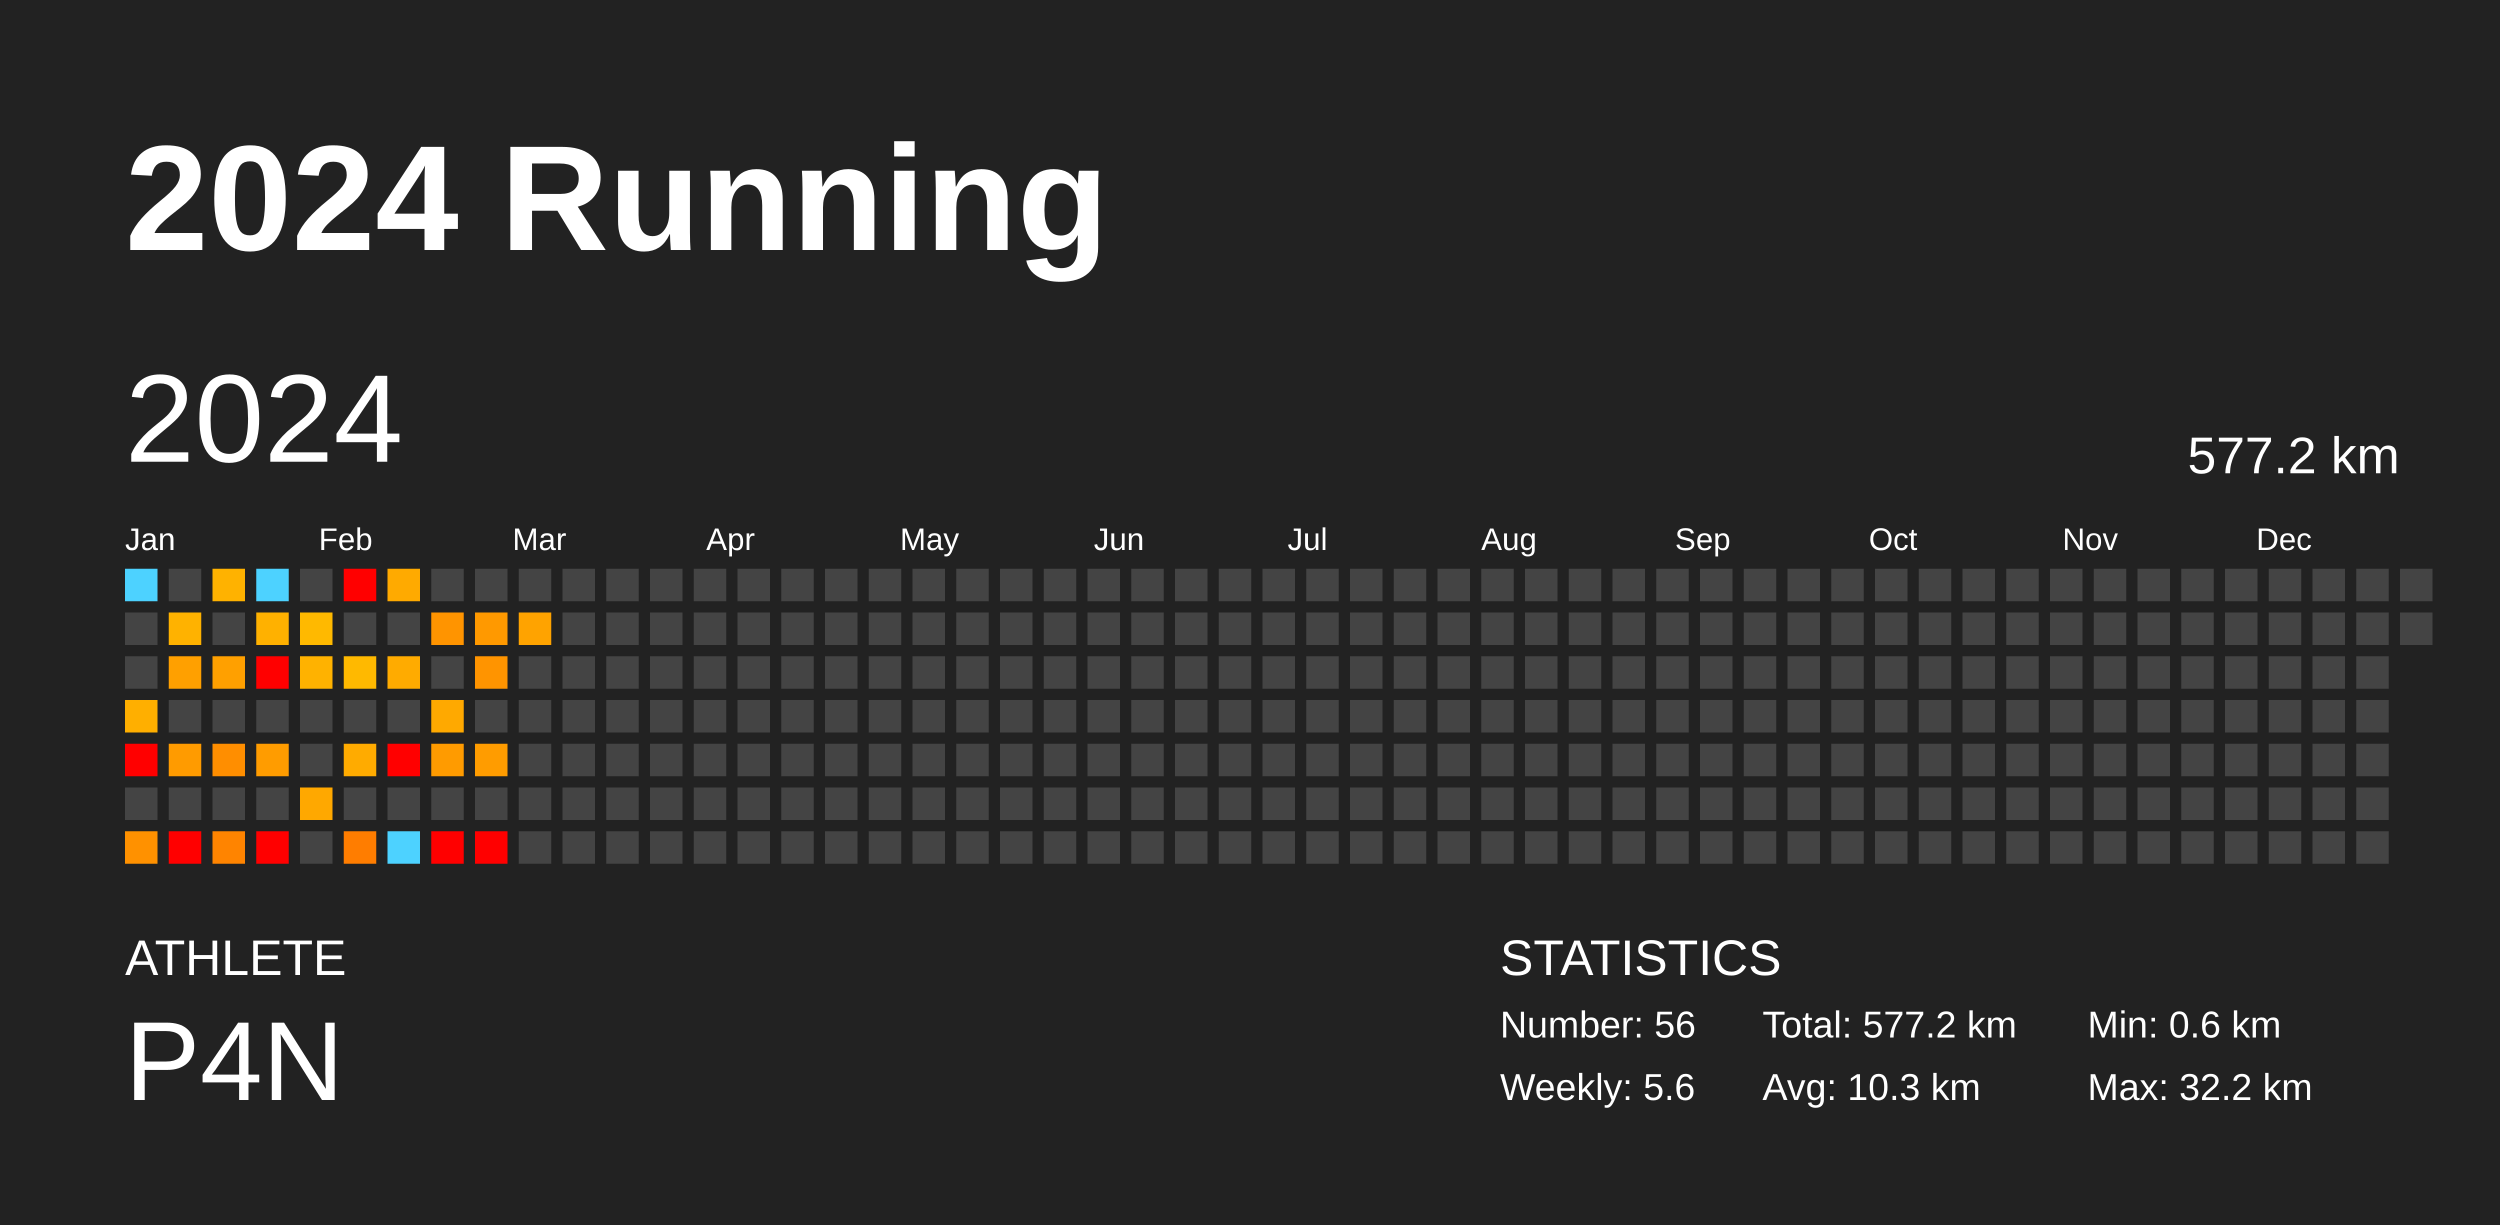
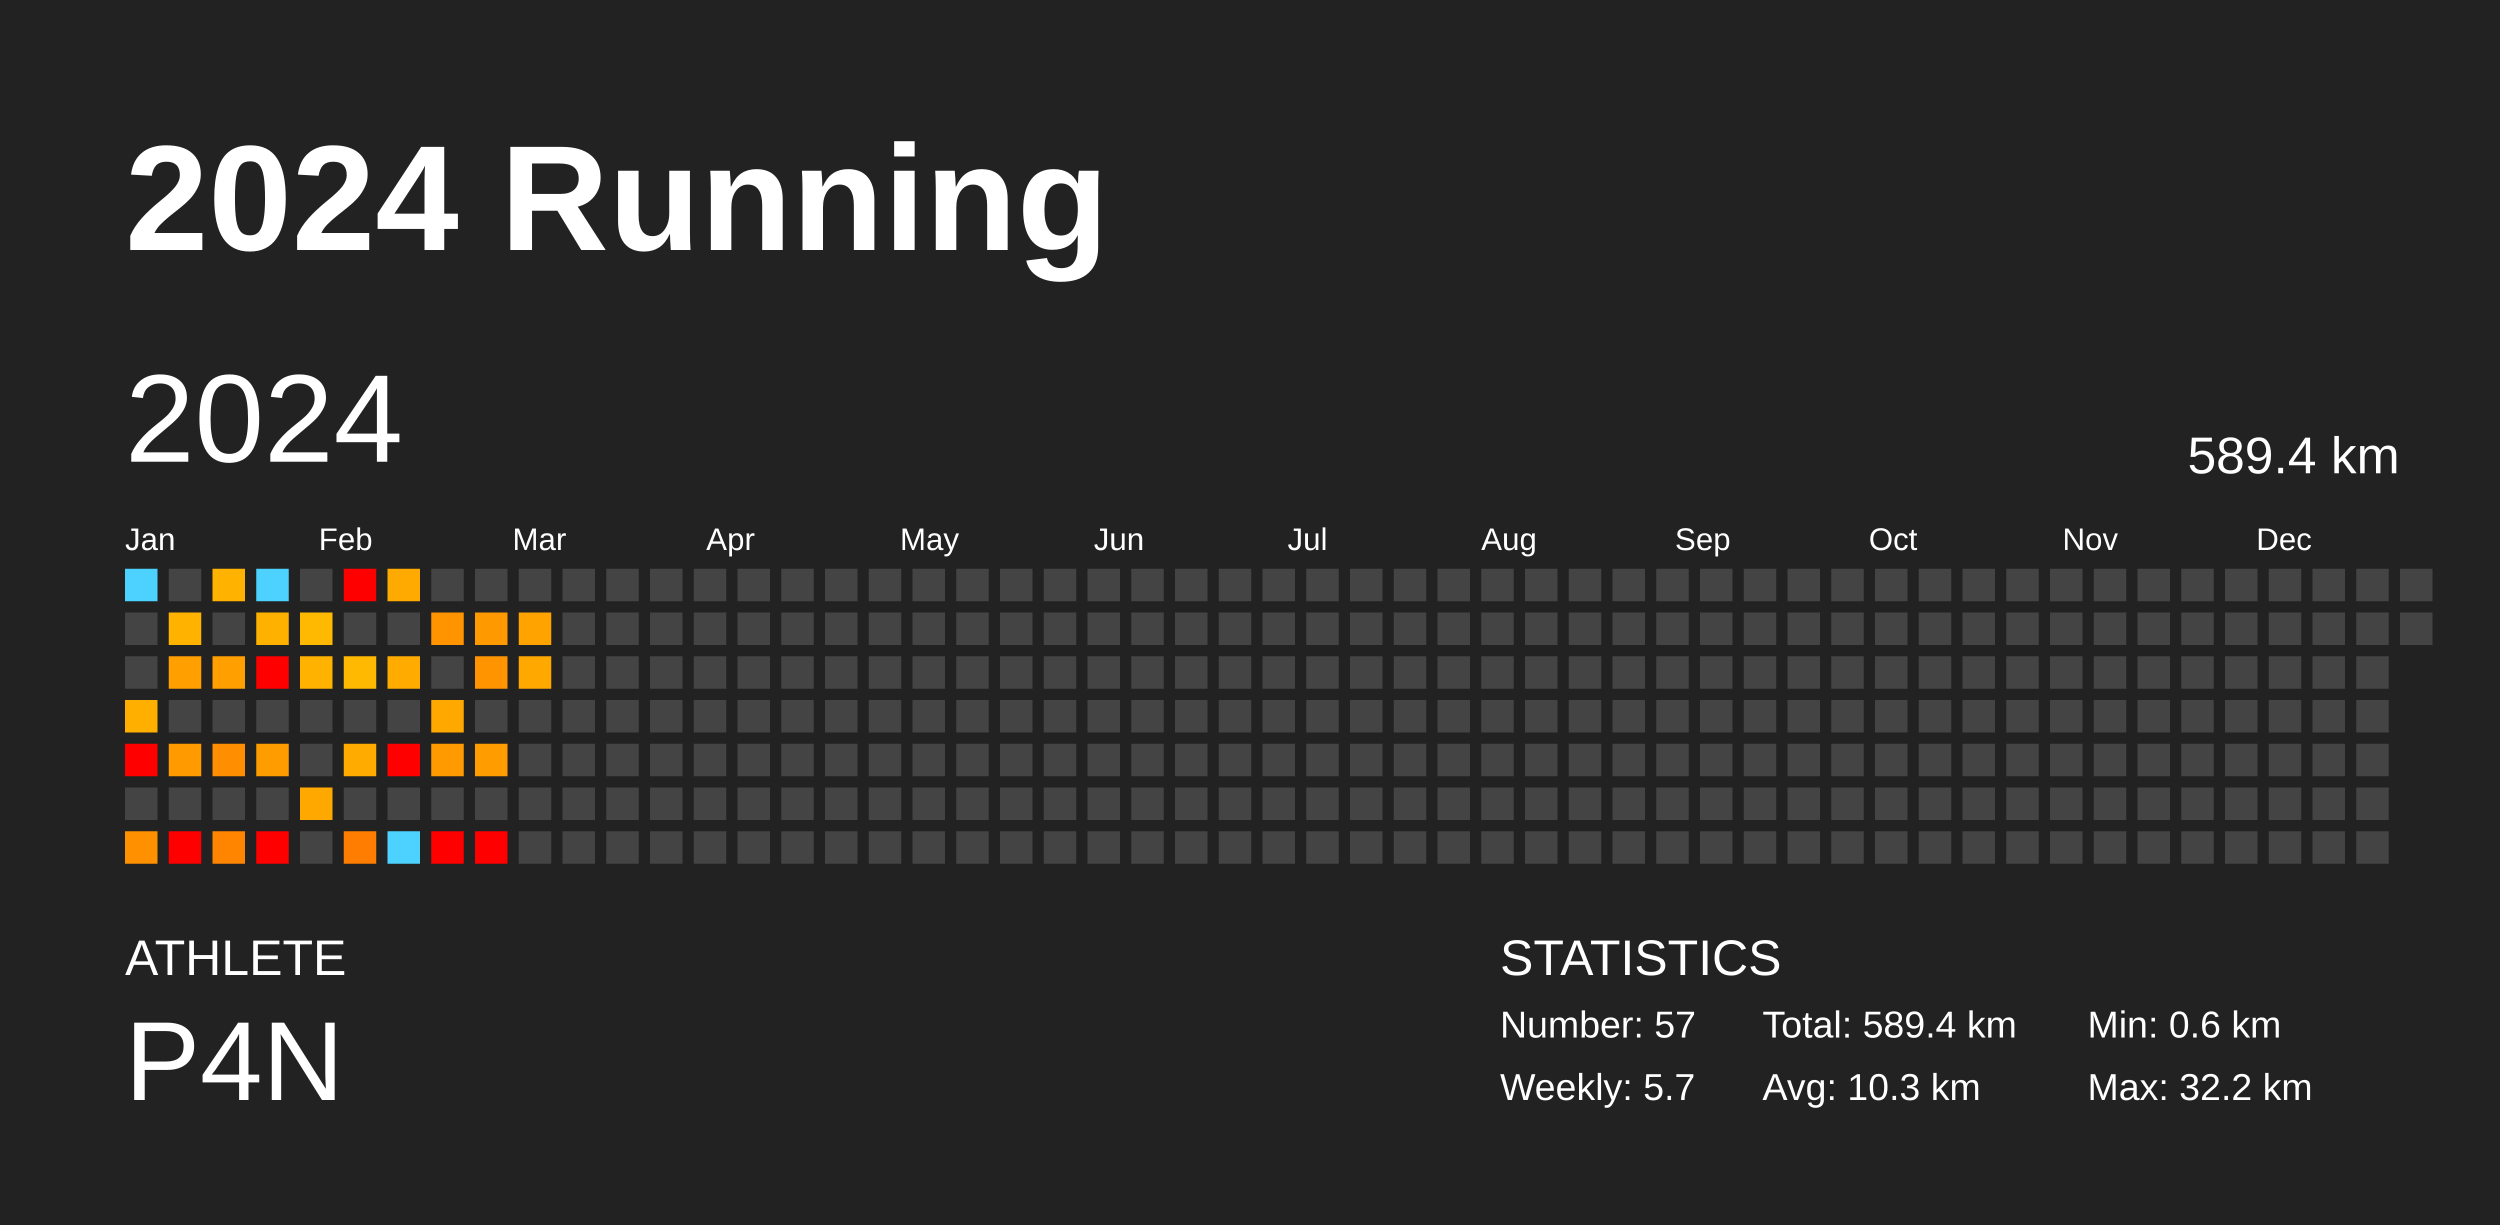
<svg xmlns="http://www.w3.org/2000/svg" baseProfile="full" height="98mm" version="1.1" viewBox="0,0,200,98" width="200mm">
  <defs />
  <rect fill="#222222" height="98" width="200" x="0" y="0" />
  <text fill="#FFFFFF" style="font-size:12px; font-family:Arial; font-weight:bold;" x="10" y="20">2024 Running</text>
  <text fill="#FFFFFF" style="font-size:4px; font-family:Arial" x="10" y="78">ATHLETE</text>
  <text fill="#FFFFFF" style="font-size:9px; font-family:Arial" x="10" y="88">P4N</text>
  <text fill="#FFFFFF" style="font-size:4px; font-family:Arial" x="120" y="78">STATISTICS</text>
-   <text fill="#FFFFFF" style="font-size:3px; font-family:Arial" x="120" y="83">Number: 56</text>
-   <text fill="#FFFFFF" style="font-size:3px; font-family:Arial" x="120" y="88">Weekly: 5.6</text>
-   <text fill="#FFFFFF" style="font-size:3px; font-family:Arial" x="141" y="83">Total: 577.2 km</text>
+   <text fill="#FFFFFF" style="font-size:3px; font-family:Arial" x="120" y="83">Number: 57</text>
+   <text fill="#FFFFFF" style="font-size:3px; font-family:Arial" x="120" y="88">Weekly: 5.7</text>
+   <text fill="#FFFFFF" style="font-size:3px; font-family:Arial" x="141" y="83">Total: 589.4 km</text>
  <text fill="#FFFFFF" style="font-size:3px; font-family:Arial" x="141" y="88">Avg: 10.3 km</text>
  <text fill="#FFFFFF" style="font-size:3px; font-family:Arial" x="167" y="83">Min: 0.6 km</text>
  <text fill="#FFFFFF" style="font-size:3px; font-family:Arial" x="167" y="88">Max: 32.2 km</text>
  <text dominant-baseline="hanging" fill="#FFFFFF" style="font-size:10.0px; font-family:Arial;" x="10" y="30">2024</text>
-   <text dominant-baseline="hanging" fill="#FFFFFF" style="font-size:4.125px; font-family:Arial;" x="175" y="35">577.2 km</text>
+   <text dominant-baseline="hanging" fill="#FFFFFF" style="font-size:4.125px; font-family:Arial;" x="175" y="35">589.4 km</text>
  <text fill="#FFFFFF" style="font-size:2.5px; font-family:Arial" x="10.0" y="44">Jan</text>
  <text fill="#FFFFFF" style="font-size:2.5px; font-family:Arial" x="25.5" y="44">Feb</text>
  <text fill="#FFFFFF" style="font-size:2.5px; font-family:Arial" x="41.0" y="44">Mar</text>
  <text fill="#FFFFFF" style="font-size:2.5px; font-family:Arial" x="56.5" y="44">Apr</text>
  <text fill="#FFFFFF" style="font-size:2.5px; font-family:Arial" x="72.0" y="44">May</text>
  <text fill="#FFFFFF" style="font-size:2.5px; font-family:Arial" x="87.5" y="44">Jun</text>
  <text fill="#FFFFFF" style="font-size:2.5px; font-family:Arial" x="103.0" y="44">Jul</text>
  <text fill="#FFFFFF" style="font-size:2.5px; font-family:Arial" x="118.5" y="44">Aug</text>
  <text fill="#FFFFFF" style="font-size:2.5px; font-family:Arial" x="134.0" y="44">Sep</text>
  <text fill="#FFFFFF" style="font-size:2.5px; font-family:Arial" x="149.5" y="44">Oct</text>
  <text fill="#FFFFFF" style="font-size:2.5px; font-family:Arial" x="165.0" y="44">Nov</text>
  <text fill="#FFFFFF" style="font-size:2.5px; font-family:Arial" x="180.5" y="44">Dec</text>
  <rect fill="#4dd2ff" height="2.6" width="2.6" x="10.0" y="45.5" />
  <rect fill="#444444" height="2.6" width="2.6" x="10.0" y="49.0" />
  <rect fill="#444444" height="2.6" width="2.6" x="10.0" y="52.5" />
  <rect fill="#ffaf00" height="2.6" width="2.6" x="10.0" y="56.0" />
  <rect fill="red" height="2.6" width="2.6" x="10.0" y="59.5" />
  <rect fill="#444444" height="2.6" width="2.6" x="10.0" y="63.0" />
  <rect fill="#ff9100" height="2.6" width="2.6" x="10.0" y="66.5" />
  <rect fill="#444444" height="2.6" width="2.6" x="13.5" y="45.5" />
  <rect fill="#ffb200" height="2.6" width="2.6" x="13.5" y="49.0" />
  <rect fill="#ffa000" height="2.6" width="2.6" x="13.5" y="52.5" />
  <rect fill="#444444" height="2.6" width="2.6" x="13.5" y="56.0" />
  <rect fill="#ff9b00" height="2.6" width="2.6" x="13.5" y="59.5" />
  <rect fill="#444444" height="2.6" width="2.6" x="13.5" y="63.0" />
  <rect fill="red" height="2.6" width="2.6" x="13.5" y="66.5" />
  <rect fill="#ffb200" height="2.6" width="2.6" x="17.0" y="45.5" />
  <rect fill="#444444" height="2.6" width="2.6" x="17.0" y="49.0" />
  <rect fill="#ffa000" height="2.6" width="2.6" x="17.0" y="52.5" />
  <rect fill="#444444" height="2.6" width="2.6" x="17.0" y="56.0" />
  <rect fill="#ff8e00" height="2.6" width="2.6" x="17.0" y="59.5" />
  <rect fill="#444444" height="2.6" width="2.6" x="17.0" y="63.0" />
  <rect fill="#ff8400" height="2.6" width="2.6" x="17.0" y="66.5" />
  <rect fill="#4dd2ff" height="2.6" width="2.6" x="20.5" y="45.5" />
  <rect fill="#ffb100" height="2.6" width="2.6" x="20.5" y="49.0" />
  <rect fill="red" height="2.6" width="2.6" x="20.5" y="52.5" />
  <rect fill="#444444" height="2.6" width="2.6" x="20.5" y="56.0" />
  <rect fill="#ff9c00" height="2.6" width="2.6" x="20.5" y="59.5" />
  <rect fill="#444444" height="2.6" width="2.6" x="20.5" y="63.0" />
  <rect fill="red" height="2.6" width="2.6" x="20.5" y="66.5" />
  <rect fill="#444444" height="2.6" width="2.6" x="24.0" y="45.5" />
  <rect fill="#ffb900" height="2.6" width="2.6" x="24.0" y="49.0" />
  <rect fill="#ffb200" height="2.6" width="2.6" x="24.0" y="52.5" />
  <rect fill="#444444" height="2.6" width="2.6" x="24.0" y="56.0" />
  <rect fill="#444444" height="2.6" width="2.6" x="24.0" y="59.5" />
  <rect fill="#ffa800" height="2.6" width="2.6" x="24.0" y="63.0" />
  <rect fill="#444444" height="2.6" width="2.6" x="24.0" y="66.5" />
  <rect fill="red" height="2.6" width="2.6" x="27.5" y="45.5" />
  <rect fill="#444444" height="2.6" width="2.6" x="27.5" y="49.0" />
  <rect fill="#ffb900" height="2.6" width="2.6" x="27.5" y="52.5" />
  <rect fill="#444444" height="2.6" width="2.6" x="27.5" y="56.0" />
  <rect fill="#ffab00" height="2.6" width="2.6" x="27.5" y="59.5" />
  <rect fill="#444444" height="2.6" width="2.6" x="27.5" y="63.0" />
  <rect fill="#ff7d00" height="2.6" width="2.6" x="27.5" y="66.5" />
  <rect fill="#ffaa00" height="2.6" width="2.6" x="31.0" y="45.5" />
  <rect fill="#444444" height="2.6" width="2.6" x="31.0" y="49.0" />
  <rect fill="#ffab00" height="2.6" width="2.6" x="31.0" y="52.5" />
  <rect fill="#444444" height="2.6" width="2.6" x="31.0" y="56.0" />
  <rect fill="red" height="2.6" width="2.6" x="31.0" y="59.5" />
  <rect fill="#444444" height="2.6" width="2.6" x="31.0" y="63.0" />
  <rect fill="#4dd2ff" height="2.6" width="2.6" x="31.0" y="66.5" />
  <rect fill="#444444" height="2.6" width="2.6" x="34.5" y="45.5" />
  <rect fill="#ff9400" height="2.6" width="2.6" x="34.5" y="49.0" />
  <rect fill="#444444" height="2.6" width="2.6" x="34.5" y="52.5" />
  <rect fill="#ffa900" height="2.6" width="2.6" x="34.5" y="56.0" />
  <rect fill="#ff9b00" height="2.6" width="2.6" x="34.5" y="59.5" />
  <rect fill="#444444" height="2.6" width="2.6" x="34.5" y="63.0" />
  <rect fill="red" height="2.6" width="2.6" x="34.5" y="66.5" />
  <rect fill="#444444" height="2.6" width="2.6" x="38.0" y="45.5" />
  <rect fill="#ff9900" height="2.6" width="2.6" x="38.0" y="49.0" />
  <rect fill="#ff9400" height="2.6" width="2.6" x="38.0" y="52.5" />
  <rect fill="#444444" height="2.6" width="2.6" x="38.0" y="56.0" />
  <rect fill="#ff9c00" height="2.6" width="2.6" x="38.0" y="59.5" />
  <rect fill="#444444" height="2.6" width="2.6" x="38.0" y="63.0" />
  <rect fill="red" height="2.6" width="2.6" x="38.0" y="66.5" />
  <rect fill="#444444" height="2.6" width="2.6" x="41.5" y="45.5" />
  <rect fill="#ffa300" height="2.6" width="2.6" x="41.5" y="49.0" />
-   <rect fill="#444444" height="2.6" width="2.6" x="41.5" y="52.5" />
+   <rect fill="#ffa900" height="2.6" width="2.6" x="41.5" y="52.5" />
  <rect fill="#444444" height="2.6" width="2.6" x="41.5" y="56.0" />
  <rect fill="#444444" height="2.6" width="2.6" x="41.5" y="59.5" />
  <rect fill="#444444" height="2.6" width="2.6" x="41.5" y="63.0" />
  <rect fill="#444444" height="2.6" width="2.6" x="41.5" y="66.5" />
  <rect fill="#444444" height="2.6" width="2.6" x="45.0" y="45.5" />
  <rect fill="#444444" height="2.6" width="2.6" x="45.0" y="49.0" />
  <rect fill="#444444" height="2.6" width="2.6" x="45.0" y="52.5" />
  <rect fill="#444444" height="2.6" width="2.6" x="45.0" y="56.0" />
  <rect fill="#444444" height="2.6" width="2.6" x="45.0" y="59.5" />
  <rect fill="#444444" height="2.6" width="2.6" x="45.0" y="63.0" />
  <rect fill="#444444" height="2.6" width="2.6" x="45.0" y="66.5" />
  <rect fill="#444444" height="2.6" width="2.6" x="48.5" y="45.5" />
  <rect fill="#444444" height="2.6" width="2.6" x="48.5" y="49.0" />
  <rect fill="#444444" height="2.6" width="2.6" x="48.5" y="52.5" />
  <rect fill="#444444" height="2.6" width="2.6" x="48.5" y="56.0" />
  <rect fill="#444444" height="2.6" width="2.6" x="48.5" y="59.5" />
  <rect fill="#444444" height="2.6" width="2.6" x="48.5" y="63.0" />
  <rect fill="#444444" height="2.6" width="2.6" x="48.5" y="66.5" />
  <rect fill="#444444" height="2.6" width="2.6" x="52.0" y="45.5" />
  <rect fill="#444444" height="2.6" width="2.6" x="52.0" y="49.0" />
  <rect fill="#444444" height="2.6" width="2.6" x="52.0" y="52.5" />
  <rect fill="#444444" height="2.6" width="2.6" x="52.0" y="56.0" />
  <rect fill="#444444" height="2.6" width="2.6" x="52.0" y="59.5" />
  <rect fill="#444444" height="2.6" width="2.6" x="52.0" y="63.0" />
  <rect fill="#444444" height="2.6" width="2.6" x="52.0" y="66.5" />
  <rect fill="#444444" height="2.6" width="2.6" x="55.5" y="45.5" />
  <rect fill="#444444" height="2.6" width="2.6" x="55.5" y="49.0" />
  <rect fill="#444444" height="2.6" width="2.6" x="55.5" y="52.5" />
  <rect fill="#444444" height="2.6" width="2.6" x="55.5" y="56.0" />
  <rect fill="#444444" height="2.6" width="2.6" x="55.5" y="59.5" />
  <rect fill="#444444" height="2.6" width="2.6" x="55.5" y="63.0" />
  <rect fill="#444444" height="2.6" width="2.6" x="55.5" y="66.5" />
  <rect fill="#444444" height="2.6" width="2.6" x="59.0" y="45.5" />
  <rect fill="#444444" height="2.6" width="2.6" x="59.0" y="49.0" />
  <rect fill="#444444" height="2.6" width="2.6" x="59.0" y="52.5" />
  <rect fill="#444444" height="2.6" width="2.6" x="59.0" y="56.0" />
  <rect fill="#444444" height="2.6" width="2.6" x="59.0" y="59.5" />
  <rect fill="#444444" height="2.6" width="2.6" x="59.0" y="63.0" />
  <rect fill="#444444" height="2.6" width="2.6" x="59.0" y="66.5" />
  <rect fill="#444444" height="2.6" width="2.6" x="62.5" y="45.5" />
  <rect fill="#444444" height="2.6" width="2.6" x="62.5" y="49.0" />
  <rect fill="#444444" height="2.6" width="2.6" x="62.5" y="52.5" />
  <rect fill="#444444" height="2.6" width="2.6" x="62.5" y="56.0" />
  <rect fill="#444444" height="2.6" width="2.6" x="62.5" y="59.5" />
  <rect fill="#444444" height="2.6" width="2.6" x="62.5" y="63.0" />
  <rect fill="#444444" height="2.6" width="2.6" x="62.5" y="66.5" />
  <rect fill="#444444" height="2.6" width="2.6" x="66.0" y="45.5" />
  <rect fill="#444444" height="2.6" width="2.6" x="66.0" y="49.0" />
  <rect fill="#444444" height="2.6" width="2.6" x="66.0" y="52.5" />
  <rect fill="#444444" height="2.6" width="2.6" x="66.0" y="56.0" />
  <rect fill="#444444" height="2.6" width="2.6" x="66.0" y="59.5" />
  <rect fill="#444444" height="2.6" width="2.6" x="66.0" y="63.0" />
  <rect fill="#444444" height="2.6" width="2.6" x="66.0" y="66.5" />
  <rect fill="#444444" height="2.6" width="2.6" x="69.5" y="45.5" />
  <rect fill="#444444" height="2.6" width="2.6" x="69.5" y="49.0" />
  <rect fill="#444444" height="2.6" width="2.6" x="69.5" y="52.5" />
  <rect fill="#444444" height="2.6" width="2.6" x="69.5" y="56.0" />
  <rect fill="#444444" height="2.6" width="2.6" x="69.5" y="59.5" />
  <rect fill="#444444" height="2.6" width="2.6" x="69.5" y="63.0" />
  <rect fill="#444444" height="2.6" width="2.6" x="69.5" y="66.5" />
  <rect fill="#444444" height="2.6" width="2.6" x="73.0" y="45.5" />
  <rect fill="#444444" height="2.6" width="2.6" x="73.0" y="49.0" />
  <rect fill="#444444" height="2.6" width="2.6" x="73.0" y="52.5" />
  <rect fill="#444444" height="2.6" width="2.6" x="73.0" y="56.0" />
  <rect fill="#444444" height="2.6" width="2.6" x="73.0" y="59.5" />
  <rect fill="#444444" height="2.6" width="2.6" x="73.0" y="63.0" />
  <rect fill="#444444" height="2.6" width="2.6" x="73.0" y="66.5" />
  <rect fill="#444444" height="2.6" width="2.6" x="76.5" y="45.5" />
  <rect fill="#444444" height="2.6" width="2.6" x="76.5" y="49.0" />
  <rect fill="#444444" height="2.6" width="2.6" x="76.5" y="52.5" />
  <rect fill="#444444" height="2.6" width="2.6" x="76.5" y="56.0" />
  <rect fill="#444444" height="2.6" width="2.6" x="76.5" y="59.5" />
  <rect fill="#444444" height="2.6" width="2.6" x="76.5" y="63.0" />
  <rect fill="#444444" height="2.6" width="2.6" x="76.5" y="66.5" />
  <rect fill="#444444" height="2.6" width="2.6" x="80.0" y="45.5" />
  <rect fill="#444444" height="2.6" width="2.6" x="80.0" y="49.0" />
  <rect fill="#444444" height="2.6" width="2.6" x="80.0" y="52.5" />
  <rect fill="#444444" height="2.6" width="2.6" x="80.0" y="56.0" />
  <rect fill="#444444" height="2.6" width="2.6" x="80.0" y="59.5" />
  <rect fill="#444444" height="2.6" width="2.6" x="80.0" y="63.0" />
  <rect fill="#444444" height="2.6" width="2.6" x="80.0" y="66.5" />
  <rect fill="#444444" height="2.6" width="2.6" x="83.5" y="45.5" />
  <rect fill="#444444" height="2.6" width="2.6" x="83.5" y="49.0" />
  <rect fill="#444444" height="2.6" width="2.6" x="83.5" y="52.5" />
  <rect fill="#444444" height="2.6" width="2.6" x="83.5" y="56.0" />
  <rect fill="#444444" height="2.6" width="2.6" x="83.5" y="59.5" />
  <rect fill="#444444" height="2.6" width="2.6" x="83.5" y="63.0" />
  <rect fill="#444444" height="2.6" width="2.6" x="83.5" y="66.5" />
  <rect fill="#444444" height="2.6" width="2.6" x="87.0" y="45.5" />
  <rect fill="#444444" height="2.6" width="2.6" x="87.0" y="49.0" />
  <rect fill="#444444" height="2.6" width="2.6" x="87.0" y="52.5" />
  <rect fill="#444444" height="2.6" width="2.6" x="87.0" y="56.0" />
  <rect fill="#444444" height="2.6" width="2.6" x="87.0" y="59.5" />
  <rect fill="#444444" height="2.6" width="2.6" x="87.0" y="63.0" />
  <rect fill="#444444" height="2.6" width="2.6" x="87.0" y="66.5" />
  <rect fill="#444444" height="2.6" width="2.6" x="90.5" y="45.5" />
  <rect fill="#444444" height="2.6" width="2.6" x="90.5" y="49.0" />
  <rect fill="#444444" height="2.6" width="2.6" x="90.5" y="52.5" />
  <rect fill="#444444" height="2.6" width="2.6" x="90.5" y="56.0" />
  <rect fill="#444444" height="2.6" width="2.6" x="90.5" y="59.5" />
  <rect fill="#444444" height="2.6" width="2.6" x="90.5" y="63.0" />
  <rect fill="#444444" height="2.6" width="2.6" x="90.5" y="66.5" />
  <rect fill="#444444" height="2.6" width="2.6" x="94.0" y="45.5" />
  <rect fill="#444444" height="2.6" width="2.6" x="94.0" y="49.0" />
  <rect fill="#444444" height="2.6" width="2.6" x="94.0" y="52.5" />
  <rect fill="#444444" height="2.6" width="2.6" x="94.0" y="56.0" />
  <rect fill="#444444" height="2.6" width="2.6" x="94.0" y="59.5" />
  <rect fill="#444444" height="2.6" width="2.6" x="94.0" y="63.0" />
  <rect fill="#444444" height="2.6" width="2.6" x="94.0" y="66.5" />
  <rect fill="#444444" height="2.6" width="2.6" x="97.5" y="45.5" />
  <rect fill="#444444" height="2.6" width="2.6" x="97.5" y="49.0" />
  <rect fill="#444444" height="2.6" width="2.6" x="97.5" y="52.5" />
  <rect fill="#444444" height="2.6" width="2.6" x="97.5" y="56.0" />
  <rect fill="#444444" height="2.6" width="2.6" x="97.5" y="59.5" />
  <rect fill="#444444" height="2.6" width="2.6" x="97.5" y="63.0" />
  <rect fill="#444444" height="2.6" width="2.6" x="97.5" y="66.5" />
  <rect fill="#444444" height="2.6" width="2.6" x="101.0" y="45.5" />
  <rect fill="#444444" height="2.6" width="2.6" x="101.0" y="49.0" />
  <rect fill="#444444" height="2.6" width="2.6" x="101.0" y="52.5" />
  <rect fill="#444444" height="2.6" width="2.6" x="101.0" y="56.0" />
  <rect fill="#444444" height="2.6" width="2.6" x="101.0" y="59.5" />
  <rect fill="#444444" height="2.6" width="2.6" x="101.0" y="63.0" />
  <rect fill="#444444" height="2.6" width="2.6" x="101.0" y="66.5" />
  <rect fill="#444444" height="2.6" width="2.6" x="104.5" y="45.5" />
  <rect fill="#444444" height="2.6" width="2.6" x="104.5" y="49.0" />
  <rect fill="#444444" height="2.6" width="2.6" x="104.5" y="52.5" />
  <rect fill="#444444" height="2.6" width="2.6" x="104.5" y="56.0" />
  <rect fill="#444444" height="2.6" width="2.6" x="104.5" y="59.5" />
  <rect fill="#444444" height="2.6" width="2.6" x="104.5" y="63.0" />
  <rect fill="#444444" height="2.6" width="2.6" x="104.5" y="66.5" />
  <rect fill="#444444" height="2.6" width="2.6" x="108.0" y="45.5" />
  <rect fill="#444444" height="2.6" width="2.6" x="108.0" y="49.0" />
  <rect fill="#444444" height="2.6" width="2.6" x="108.0" y="52.5" />
  <rect fill="#444444" height="2.6" width="2.6" x="108.0" y="56.0" />
  <rect fill="#444444" height="2.6" width="2.6" x="108.0" y="59.5" />
  <rect fill="#444444" height="2.6" width="2.6" x="108.0" y="63.0" />
  <rect fill="#444444" height="2.6" width="2.6" x="108.0" y="66.5" />
  <rect fill="#444444" height="2.6" width="2.6" x="111.5" y="45.5" />
  <rect fill="#444444" height="2.6" width="2.6" x="111.5" y="49.0" />
  <rect fill="#444444" height="2.6" width="2.6" x="111.5" y="52.5" />
  <rect fill="#444444" height="2.6" width="2.6" x="111.5" y="56.0" />
  <rect fill="#444444" height="2.6" width="2.6" x="111.5" y="59.5" />
  <rect fill="#444444" height="2.6" width="2.6" x="111.5" y="63.0" />
  <rect fill="#444444" height="2.6" width="2.6" x="111.5" y="66.5" />
  <rect fill="#444444" height="2.6" width="2.6" x="115.0" y="45.5" />
  <rect fill="#444444" height="2.6" width="2.6" x="115.0" y="49.0" />
  <rect fill="#444444" height="2.6" width="2.6" x="115.0" y="52.5" />
  <rect fill="#444444" height="2.6" width="2.6" x="115.0" y="56.0" />
  <rect fill="#444444" height="2.6" width="2.6" x="115.0" y="59.5" />
  <rect fill="#444444" height="2.6" width="2.6" x="115.0" y="63.0" />
  <rect fill="#444444" height="2.6" width="2.6" x="115.0" y="66.5" />
  <rect fill="#444444" height="2.6" width="2.6" x="118.5" y="45.5" />
  <rect fill="#444444" height="2.6" width="2.6" x="118.5" y="49.0" />
  <rect fill="#444444" height="2.6" width="2.6" x="118.5" y="52.5" />
  <rect fill="#444444" height="2.6" width="2.6" x="118.5" y="56.0" />
  <rect fill="#444444" height="2.6" width="2.6" x="118.5" y="59.5" />
  <rect fill="#444444" height="2.6" width="2.6" x="118.5" y="63.0" />
  <rect fill="#444444" height="2.6" width="2.6" x="118.5" y="66.5" />
  <rect fill="#444444" height="2.6" width="2.6" x="122.0" y="45.5" />
  <rect fill="#444444" height="2.6" width="2.6" x="122.0" y="49.0" />
  <rect fill="#444444" height="2.6" width="2.6" x="122.0" y="52.5" />
  <rect fill="#444444" height="2.6" width="2.6" x="122.0" y="56.0" />
  <rect fill="#444444" height="2.6" width="2.6" x="122.0" y="59.5" />
  <rect fill="#444444" height="2.6" width="2.6" x="122.0" y="63.0" />
  <rect fill="#444444" height="2.6" width="2.6" x="122.0" y="66.5" />
  <rect fill="#444444" height="2.6" width="2.6" x="125.5" y="45.5" />
  <rect fill="#444444" height="2.6" width="2.6" x="125.5" y="49.0" />
  <rect fill="#444444" height="2.6" width="2.6" x="125.5" y="52.5" />
  <rect fill="#444444" height="2.6" width="2.6" x="125.5" y="56.0" />
  <rect fill="#444444" height="2.6" width="2.6" x="125.5" y="59.5" />
  <rect fill="#444444" height="2.6" width="2.6" x="125.5" y="63.0" />
  <rect fill="#444444" height="2.6" width="2.6" x="125.5" y="66.5" />
  <rect fill="#444444" height="2.6" width="2.6" x="129.0" y="45.5" />
  <rect fill="#444444" height="2.6" width="2.6" x="129.0" y="49.0" />
  <rect fill="#444444" height="2.6" width="2.6" x="129.0" y="52.5" />
  <rect fill="#444444" height="2.6" width="2.6" x="129.0" y="56.0" />
  <rect fill="#444444" height="2.6" width="2.6" x="129.0" y="59.5" />
  <rect fill="#444444" height="2.6" width="2.6" x="129.0" y="63.0" />
  <rect fill="#444444" height="2.6" width="2.6" x="129.0" y="66.5" />
  <rect fill="#444444" height="2.6" width="2.6" x="132.5" y="45.5" />
  <rect fill="#444444" height="2.6" width="2.6" x="132.5" y="49.0" />
  <rect fill="#444444" height="2.6" width="2.6" x="132.5" y="52.5" />
  <rect fill="#444444" height="2.6" width="2.6" x="132.5" y="56.0" />
  <rect fill="#444444" height="2.6" width="2.6" x="132.5" y="59.5" />
  <rect fill="#444444" height="2.6" width="2.6" x="132.5" y="63.0" />
  <rect fill="#444444" height="2.6" width="2.6" x="132.5" y="66.5" />
  <rect fill="#444444" height="2.6" width="2.6" x="136.0" y="45.5" />
  <rect fill="#444444" height="2.6" width="2.6" x="136.0" y="49.0" />
  <rect fill="#444444" height="2.6" width="2.6" x="136.0" y="52.5" />
  <rect fill="#444444" height="2.6" width="2.6" x="136.0" y="56.0" />
  <rect fill="#444444" height="2.6" width="2.6" x="136.0" y="59.5" />
  <rect fill="#444444" height="2.6" width="2.6" x="136.0" y="63.0" />
  <rect fill="#444444" height="2.6" width="2.6" x="136.0" y="66.5" />
  <rect fill="#444444" height="2.6" width="2.6" x="139.5" y="45.5" />
  <rect fill="#444444" height="2.6" width="2.6" x="139.5" y="49.0" />
  <rect fill="#444444" height="2.6" width="2.6" x="139.5" y="52.5" />
  <rect fill="#444444" height="2.6" width="2.6" x="139.5" y="56.0" />
  <rect fill="#444444" height="2.6" width="2.6" x="139.5" y="59.5" />
  <rect fill="#444444" height="2.6" width="2.6" x="139.5" y="63.0" />
  <rect fill="#444444" height="2.6" width="2.6" x="139.5" y="66.5" />
  <rect fill="#444444" height="2.6" width="2.6" x="143.0" y="45.5" />
  <rect fill="#444444" height="2.6" width="2.6" x="143.0" y="49.0" />
  <rect fill="#444444" height="2.6" width="2.6" x="143.0" y="52.5" />
  <rect fill="#444444" height="2.6" width="2.6" x="143.0" y="56.0" />
  <rect fill="#444444" height="2.6" width="2.6" x="143.0" y="59.5" />
  <rect fill="#444444" height="2.6" width="2.6" x="143.0" y="63.0" />
  <rect fill="#444444" height="2.6" width="2.6" x="143.0" y="66.5" />
  <rect fill="#444444" height="2.6" width="2.6" x="146.5" y="45.5" />
  <rect fill="#444444" height="2.6" width="2.6" x="146.5" y="49.0" />
  <rect fill="#444444" height="2.6" width="2.6" x="146.5" y="52.5" />
  <rect fill="#444444" height="2.6" width="2.6" x="146.5" y="56.0" />
  <rect fill="#444444" height="2.6" width="2.6" x="146.5" y="59.5" />
  <rect fill="#444444" height="2.6" width="2.6" x="146.5" y="63.0" />
  <rect fill="#444444" height="2.6" width="2.6" x="146.5" y="66.5" />
  <rect fill="#444444" height="2.6" width="2.6" x="150.0" y="45.5" />
  <rect fill="#444444" height="2.6" width="2.6" x="150.0" y="49.0" />
  <rect fill="#444444" height="2.6" width="2.6" x="150.0" y="52.5" />
  <rect fill="#444444" height="2.6" width="2.6" x="150.0" y="56.0" />
  <rect fill="#444444" height="2.6" width="2.6" x="150.0" y="59.5" />
  <rect fill="#444444" height="2.6" width="2.6" x="150.0" y="63.0" />
  <rect fill="#444444" height="2.6" width="2.6" x="150.0" y="66.5" />
  <rect fill="#444444" height="2.6" width="2.6" x="153.5" y="45.5" />
  <rect fill="#444444" height="2.6" width="2.6" x="153.5" y="49.0" />
  <rect fill="#444444" height="2.6" width="2.6" x="153.5" y="52.5" />
  <rect fill="#444444" height="2.6" width="2.6" x="153.5" y="56.0" />
  <rect fill="#444444" height="2.6" width="2.6" x="153.5" y="59.5" />
  <rect fill="#444444" height="2.6" width="2.6" x="153.5" y="63.0" />
  <rect fill="#444444" height="2.6" width="2.6" x="153.5" y="66.5" />
  <rect fill="#444444" height="2.6" width="2.6" x="157.0" y="45.5" />
  <rect fill="#444444" height="2.6" width="2.6" x="157.0" y="49.0" />
  <rect fill="#444444" height="2.6" width="2.6" x="157.0" y="52.5" />
  <rect fill="#444444" height="2.6" width="2.6" x="157.0" y="56.0" />
  <rect fill="#444444" height="2.6" width="2.6" x="157.0" y="59.5" />
  <rect fill="#444444" height="2.6" width="2.6" x="157.0" y="63.0" />
  <rect fill="#444444" height="2.6" width="2.6" x="157.0" y="66.5" />
  <rect fill="#444444" height="2.6" width="2.6" x="160.5" y="45.5" />
  <rect fill="#444444" height="2.6" width="2.6" x="160.5" y="49.0" />
  <rect fill="#444444" height="2.6" width="2.6" x="160.5" y="52.5" />
  <rect fill="#444444" height="2.6" width="2.6" x="160.5" y="56.0" />
  <rect fill="#444444" height="2.6" width="2.6" x="160.5" y="59.5" />
  <rect fill="#444444" height="2.6" width="2.6" x="160.5" y="63.0" />
  <rect fill="#444444" height="2.6" width="2.6" x="160.5" y="66.5" />
  <rect fill="#444444" height="2.6" width="2.6" x="164.0" y="45.5" />
  <rect fill="#444444" height="2.6" width="2.6" x="164.0" y="49.0" />
  <rect fill="#444444" height="2.6" width="2.6" x="164.0" y="52.5" />
  <rect fill="#444444" height="2.6" width="2.6" x="164.0" y="56.0" />
  <rect fill="#444444" height="2.6" width="2.6" x="164.0" y="59.5" />
  <rect fill="#444444" height="2.6" width="2.6" x="164.0" y="63.0" />
  <rect fill="#444444" height="2.6" width="2.6" x="164.0" y="66.5" />
  <rect fill="#444444" height="2.6" width="2.6" x="167.5" y="45.5" />
  <rect fill="#444444" height="2.6" width="2.6" x="167.5" y="49.0" />
  <rect fill="#444444" height="2.6" width="2.6" x="167.5" y="52.5" />
  <rect fill="#444444" height="2.6" width="2.6" x="167.5" y="56.0" />
  <rect fill="#444444" height="2.6" width="2.6" x="167.5" y="59.5" />
  <rect fill="#444444" height="2.6" width="2.6" x="167.5" y="63.0" />
  <rect fill="#444444" height="2.6" width="2.6" x="167.5" y="66.5" />
  <rect fill="#444444" height="2.6" width="2.6" x="171.0" y="45.5" />
  <rect fill="#444444" height="2.6" width="2.6" x="171.0" y="49.0" />
  <rect fill="#444444" height="2.6" width="2.6" x="171.0" y="52.5" />
  <rect fill="#444444" height="2.6" width="2.6" x="171.0" y="56.0" />
  <rect fill="#444444" height="2.6" width="2.6" x="171.0" y="59.5" />
  <rect fill="#444444" height="2.6" width="2.6" x="171.0" y="63.0" />
  <rect fill="#444444" height="2.6" width="2.6" x="171.0" y="66.5" />
  <rect fill="#444444" height="2.6" width="2.6" x="174.5" y="45.5" />
  <rect fill="#444444" height="2.6" width="2.6" x="174.5" y="49.0" />
  <rect fill="#444444" height="2.6" width="2.6" x="174.5" y="52.5" />
  <rect fill="#444444" height="2.6" width="2.6" x="174.5" y="56.0" />
  <rect fill="#444444" height="2.6" width="2.6" x="174.5" y="59.5" />
  <rect fill="#444444" height="2.6" width="2.6" x="174.5" y="63.0" />
  <rect fill="#444444" height="2.6" width="2.6" x="174.5" y="66.5" />
  <rect fill="#444444" height="2.6" width="2.6" x="178.0" y="45.5" />
  <rect fill="#444444" height="2.6" width="2.6" x="178.0" y="49.0" />
  <rect fill="#444444" height="2.6" width="2.6" x="178.0" y="52.5" />
  <rect fill="#444444" height="2.6" width="2.6" x="178.0" y="56.0" />
  <rect fill="#444444" height="2.6" width="2.6" x="178.0" y="59.5" />
  <rect fill="#444444" height="2.6" width="2.6" x="178.0" y="63.0" />
  <rect fill="#444444" height="2.6" width="2.6" x="178.0" y="66.5" />
  <rect fill="#444444" height="2.6" width="2.6" x="181.5" y="45.5" />
  <rect fill="#444444" height="2.6" width="2.6" x="181.5" y="49.0" />
  <rect fill="#444444" height="2.6" width="2.6" x="181.5" y="52.5" />
  <rect fill="#444444" height="2.6" width="2.6" x="181.5" y="56.0" />
  <rect fill="#444444" height="2.6" width="2.6" x="181.5" y="59.5" />
  <rect fill="#444444" height="2.6" width="2.6" x="181.5" y="63.0" />
  <rect fill="#444444" height="2.6" width="2.6" x="181.5" y="66.5" />
  <rect fill="#444444" height="2.6" width="2.6" x="185.0" y="45.5" />
  <rect fill="#444444" height="2.6" width="2.6" x="185.0" y="49.0" />
  <rect fill="#444444" height="2.6" width="2.6" x="185.0" y="52.5" />
  <rect fill="#444444" height="2.6" width="2.6" x="185.0" y="56.0" />
  <rect fill="#444444" height="2.6" width="2.6" x="185.0" y="59.5" />
  <rect fill="#444444" height="2.6" width="2.6" x="185.0" y="63.0" />
  <rect fill="#444444" height="2.6" width="2.6" x="185.0" y="66.5" />
  <rect fill="#444444" height="2.6" width="2.6" x="188.5" y="45.5" />
  <rect fill="#444444" height="2.6" width="2.6" x="188.5" y="49.0" />
  <rect fill="#444444" height="2.6" width="2.6" x="188.5" y="52.5" />
  <rect fill="#444444" height="2.6" width="2.6" x="188.5" y="56.0" />
  <rect fill="#444444" height="2.6" width="2.6" x="188.5" y="59.5" />
  <rect fill="#444444" height="2.6" width="2.6" x="188.5" y="63.0" />
  <rect fill="#444444" height="2.6" width="2.6" x="188.5" y="66.5" />
  <rect fill="#444444" height="2.6" width="2.6" x="192.0" y="45.5" />
  <rect fill="#444444" height="2.6" width="2.6" x="192.0" y="49.0" />
</svg>
